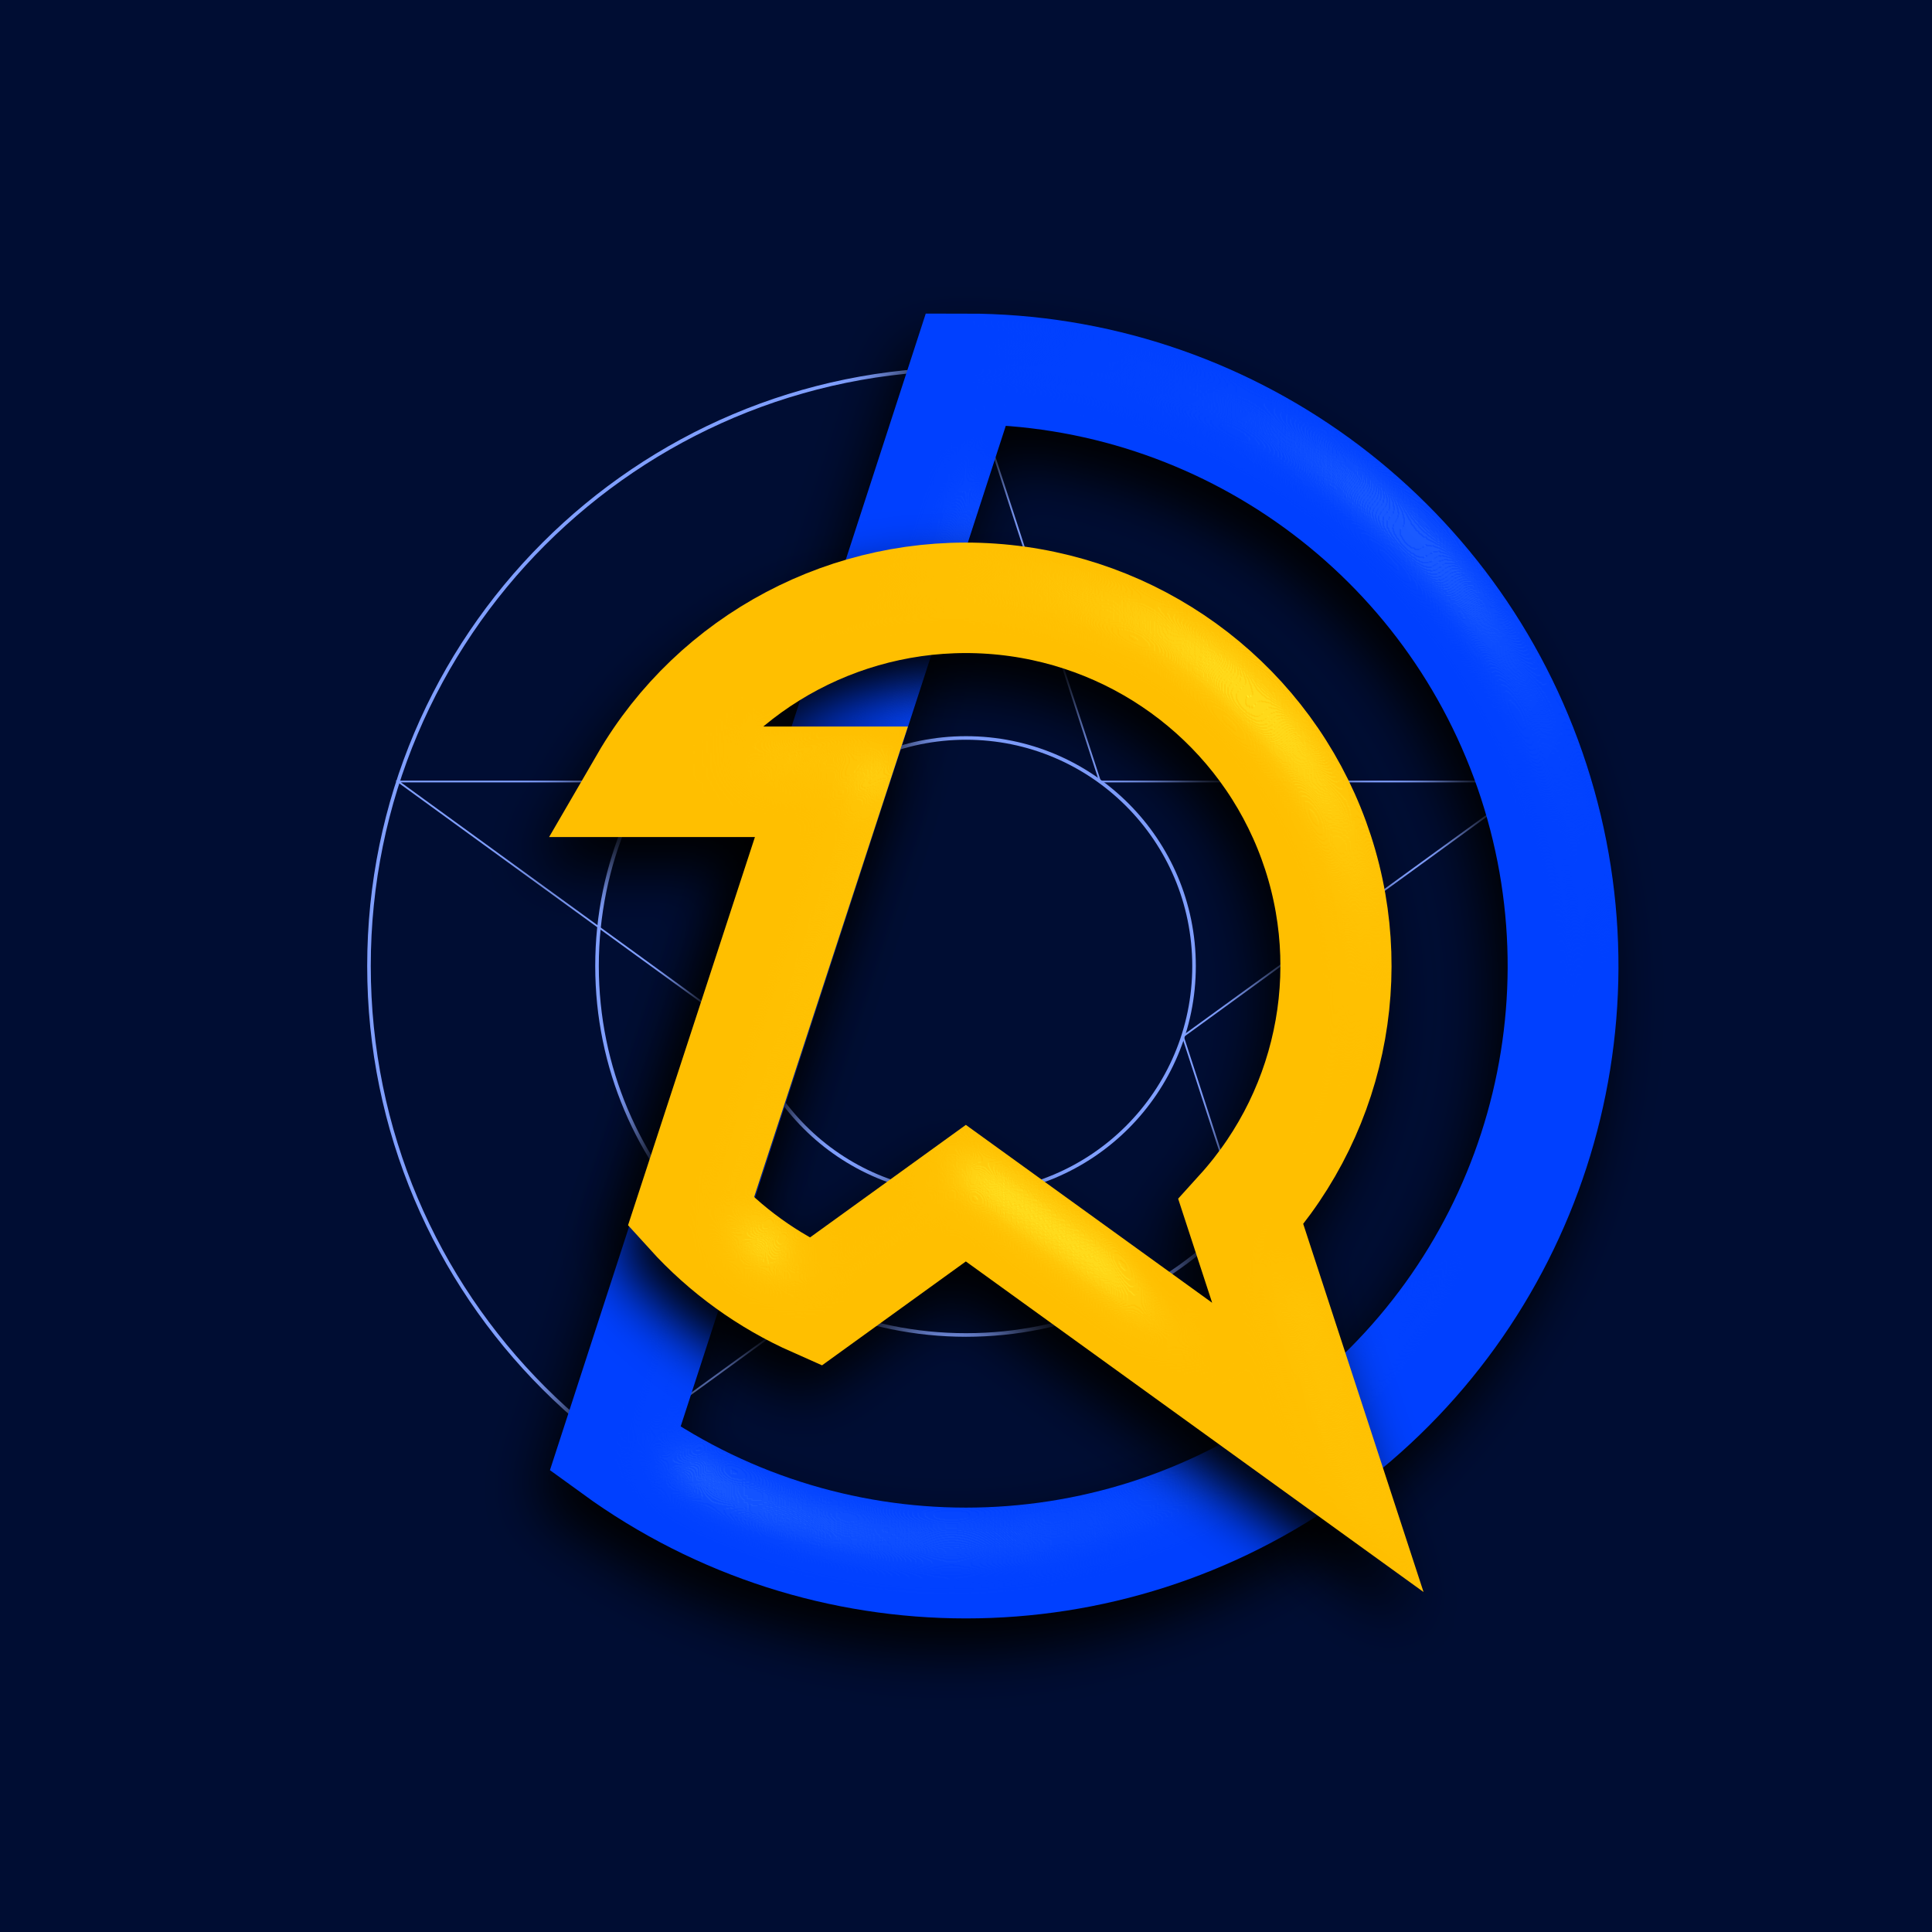
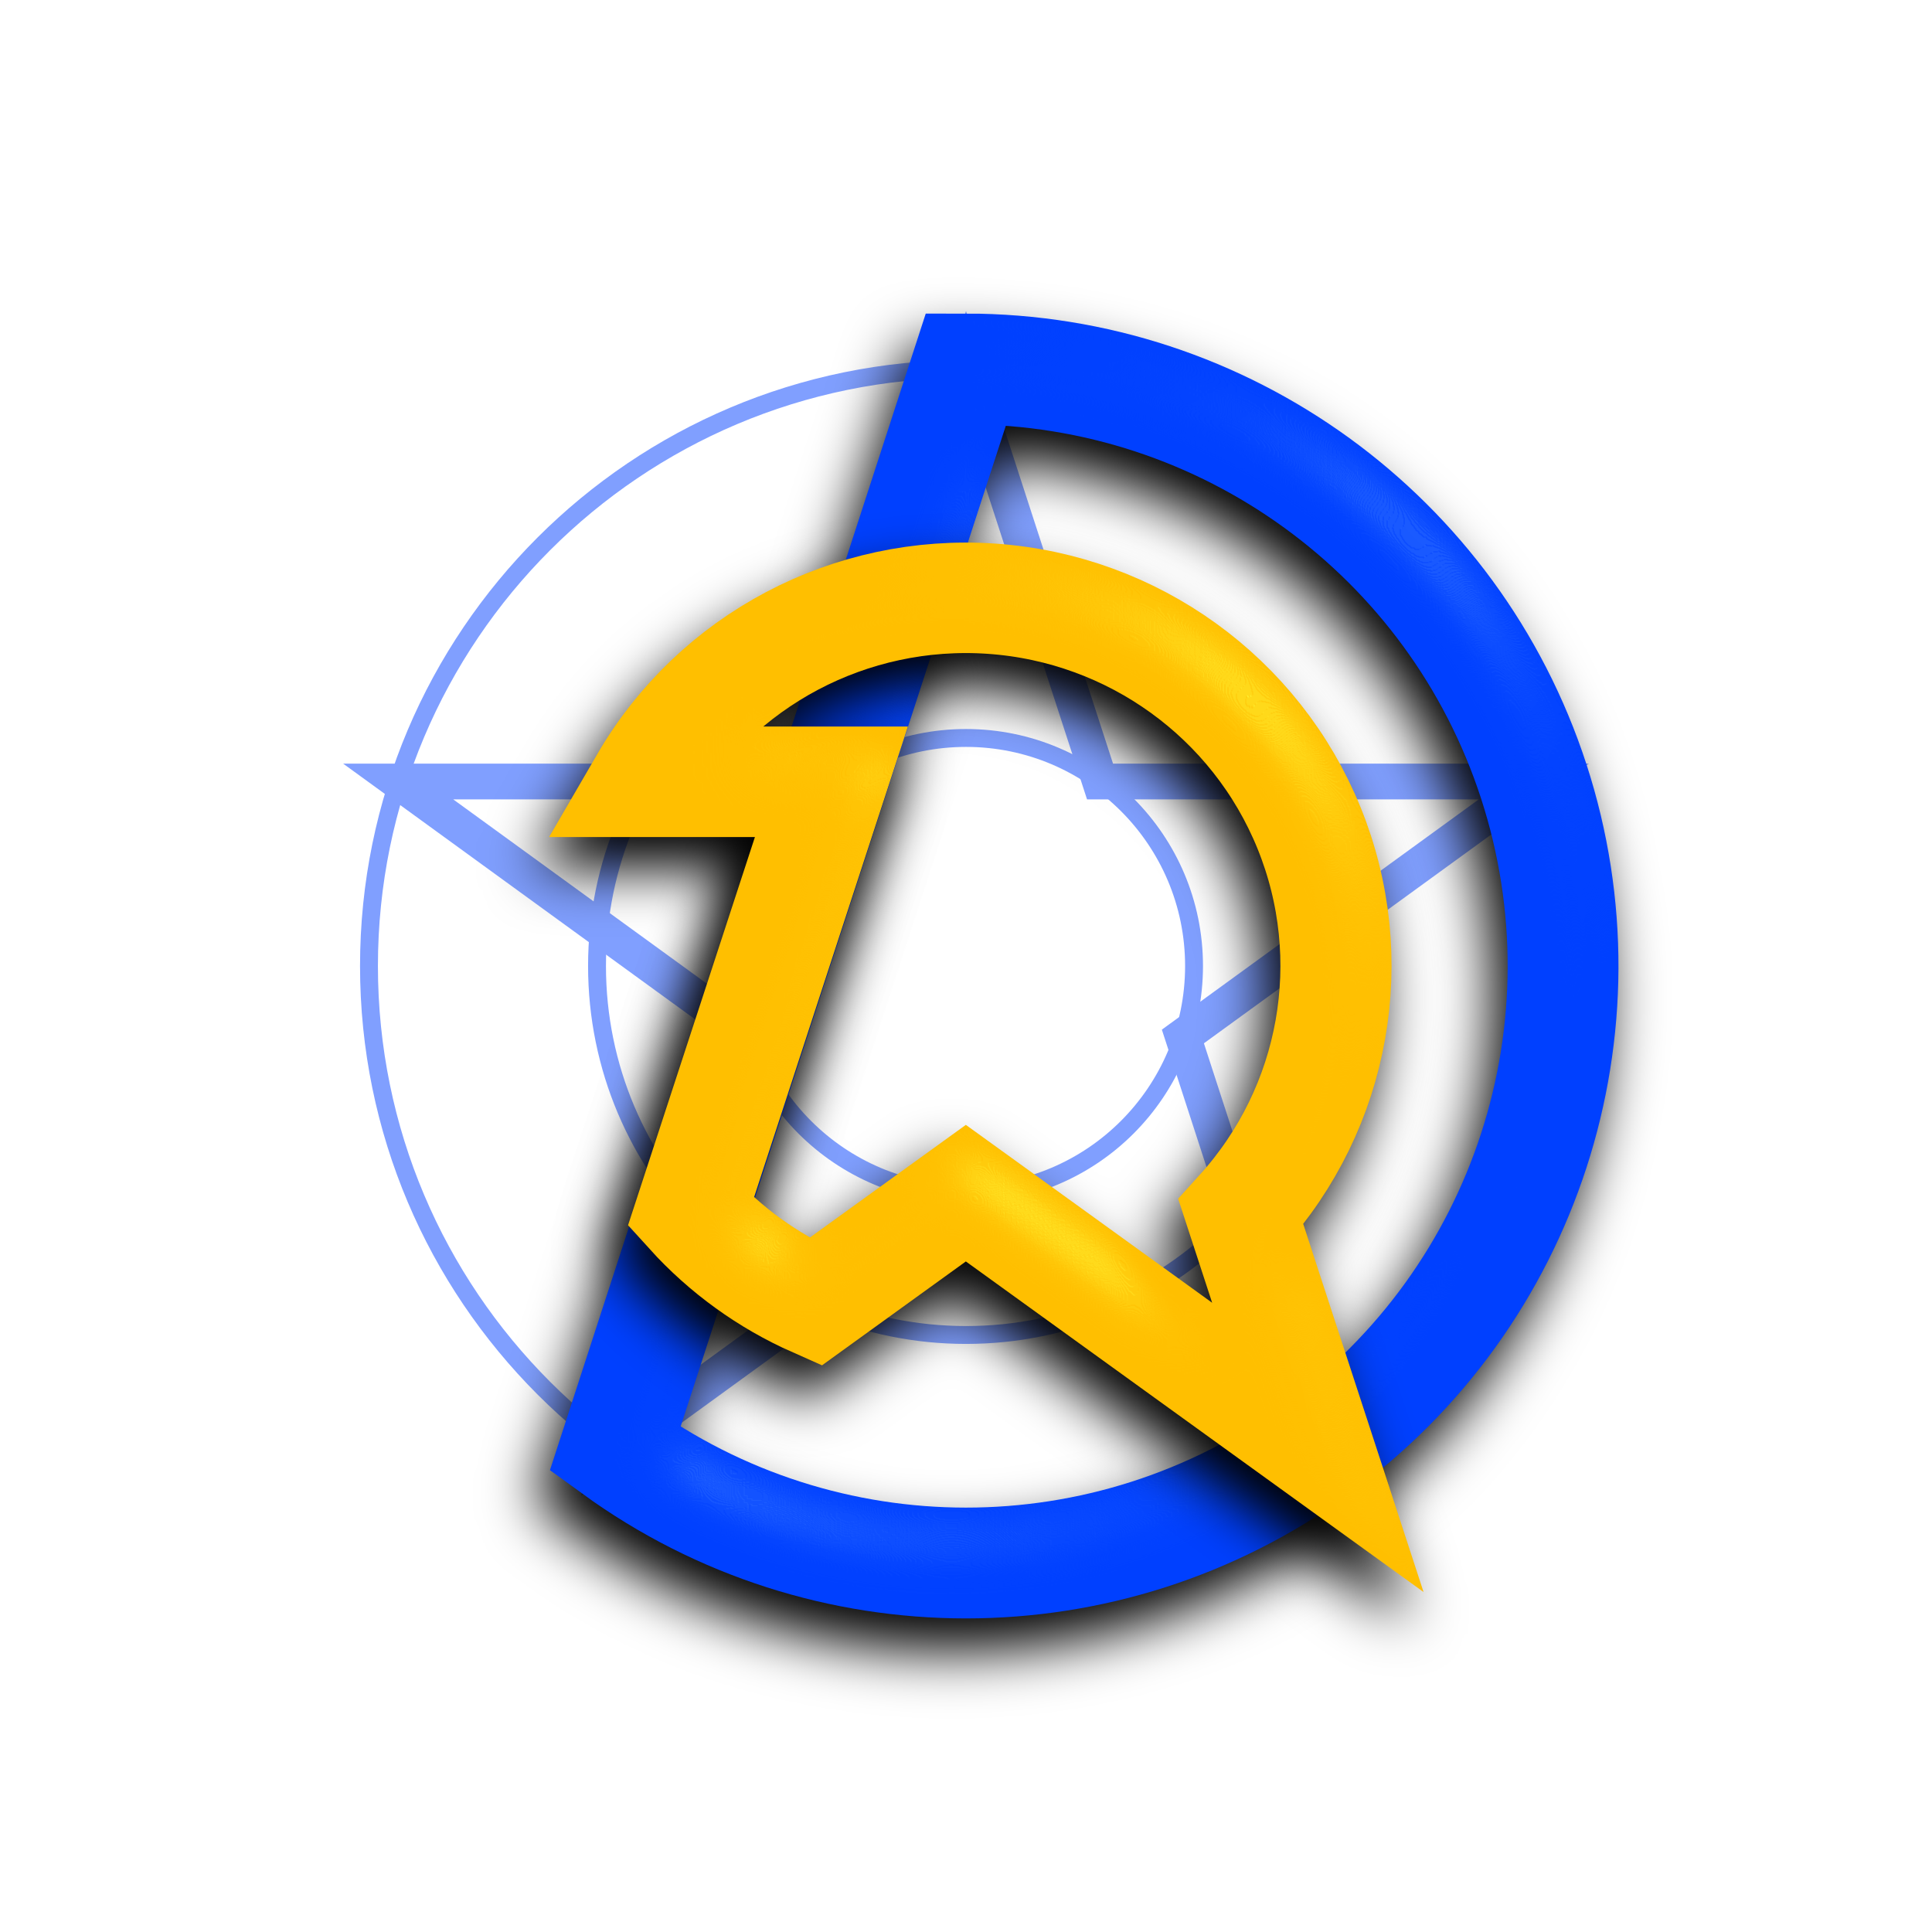
<svg xmlns="http://www.w3.org/2000/svg" viewBox="0 0 1080 1080">
  <defs>
    <filter style="color-interpolation-filters:sRGB" id="a" x="-.26" y="-.145" width="1.487" height="1.434">
      <feGaussianBlur stdDeviation="16" in="SourceAlpha" result="result1" />
      <feOffset dx="-8" dy="18" in="result1" result="result5" />
      <feSpecularLighting result="result2" lighting-color="#FFF" surfaceScale="15" specularExponent="20">
        <fePointLight x="960" y="130" />
      </feSpecularLighting>
      <feComposite in2="SourceAlpha" in="result2" operator="in" result="result3" />
      <feComposite in2="result3" in="SourceGraphic" operator="arithmetic" k2="1" k3="1" result="result4" />
      <feMerge>
        <feMergeNode in="result5" />
        <feMergeNode in="result4" />
      </feMerge>
    </filter>
  </defs>
-   <path fill="hsl(225, 100%, 10%)" d="M0 0h1080v1080H0z" />
-   <circle cx="540" cy="540" r="333.738" fill="none" stroke="hsl(225, 100%, 75%)" stroke-width="2" />
-   <circle cx="540" cy="540" r="127.477" fill="none" stroke="hsl(225, 100%, 75%)" stroke-width="2" />
-   <circle cx="540" cy="540" r="206.262" fill="none" stroke="hsl(225, 100%, 75%)" stroke-width="2" />
-   <path d="m540 206.262 74.929 230.607h242.475L661.238 579.392 736.166 810 540 667.477 343.834 810l74.928-230.608L222.596 436.87h242.475Z" fill="none" stroke="hsl(225, 100%, 75%)" />
+   <circle cx="540" cy="540" r="333.738" fill="none" stroke="hsl(225, 100%, 75%)" stroke-width="10" />
+   <circle cx="540" cy="540" r="127.477" fill="none" stroke="hsl(225, 100%, 75%)" stroke-width="10" />
+   <circle cx="540" cy="540" r="206.262" fill="none" stroke="hsl(225, 100%, 75%)" stroke-width="10" />
+   <path d="m540 206.262 74.929 230.607h242.475L661.238 579.392 736.166 810 540 667.477 343.834 810l74.928-230.608L222.596 436.87h242.475Z" fill="none" stroke="hsl(225, 100%, 75%)" stroke-width="20" />
  <path d="M540 206.262A333.738 333.738 0 1 1 343.834 810Z" fill="none" stroke="hsl(225, 100%, 50%)" stroke-width="61.937" filter="url(#shiny)" style="fill:none;fill-opacity:1;filter:url(#a)" />
  <path d="M361.372 436.87a206.262 206.262 0 1 1 331.91 241.146L736.166 810 540 667.477l-83.894 60.952a206.262 206.262 0 0 1-69.388-50.413l78.353-241.147z" fill="none" stroke="#ffbf00" stroke-width="61.937" filter="url(#shiny)" style="fill:none;fill-opacity:1;filter:url(#a)" transform="matrix(1.00306 0 0 .99717 -1.733 1.398)" />
</svg>
